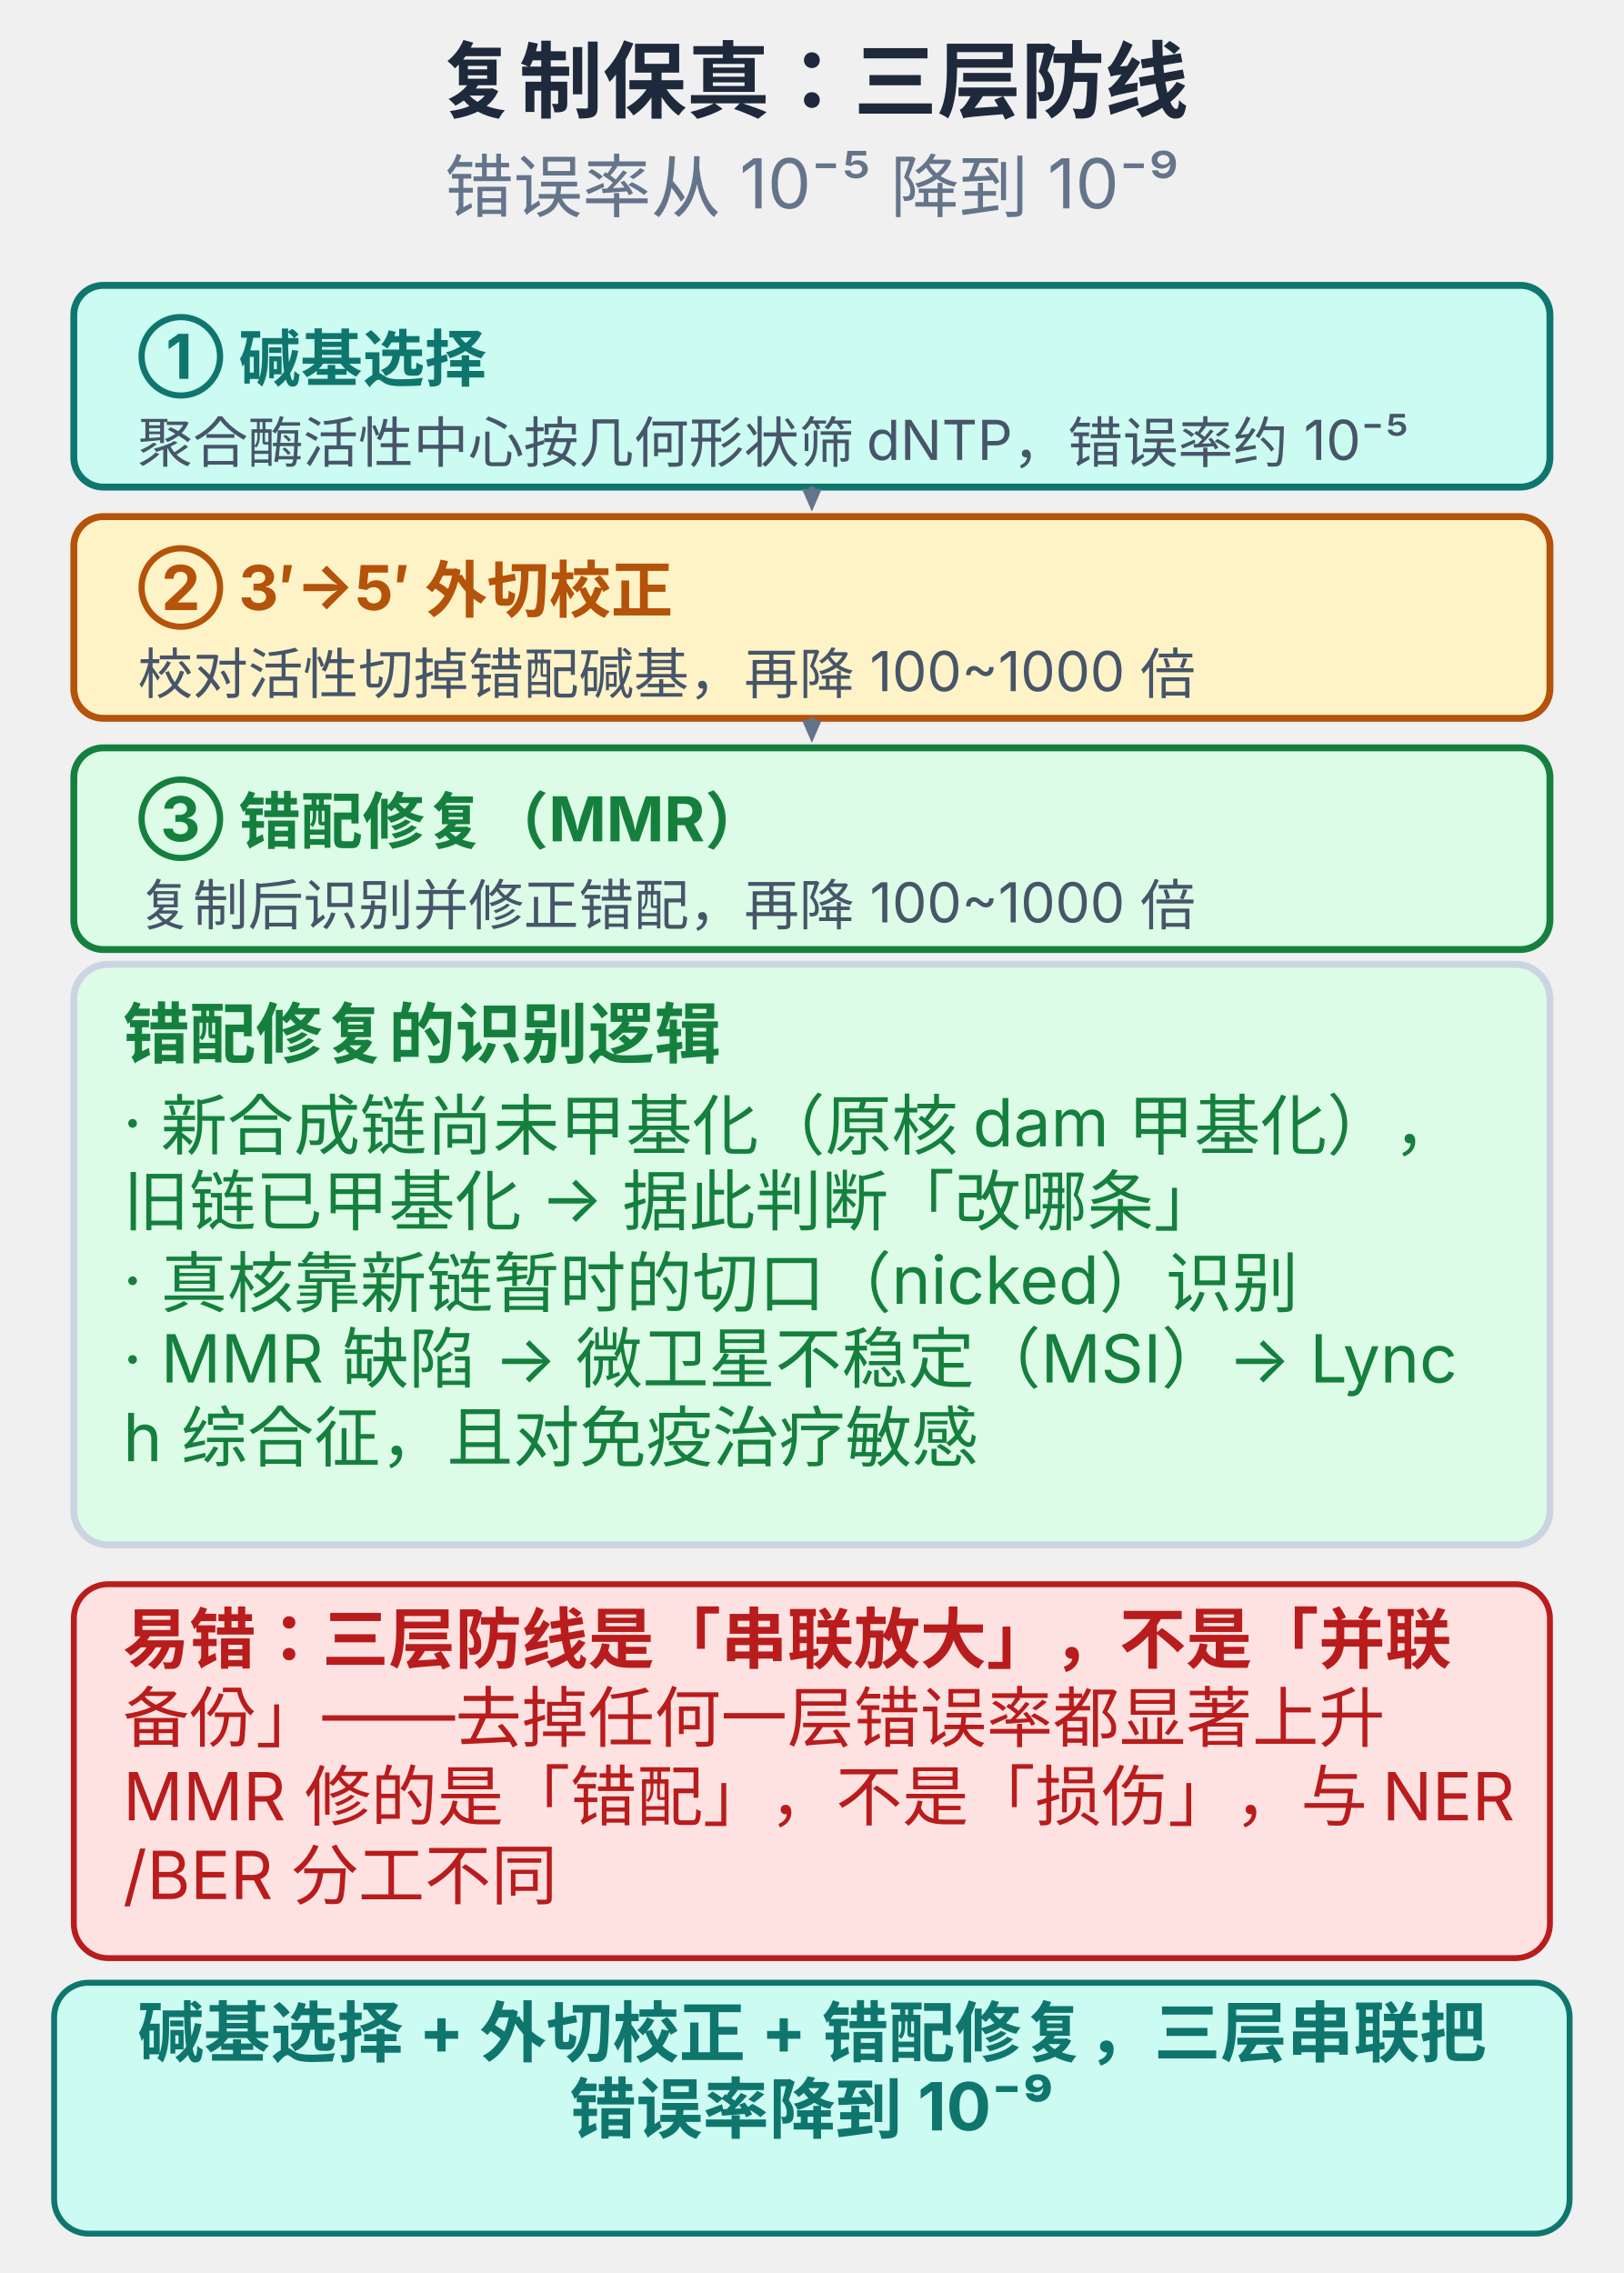
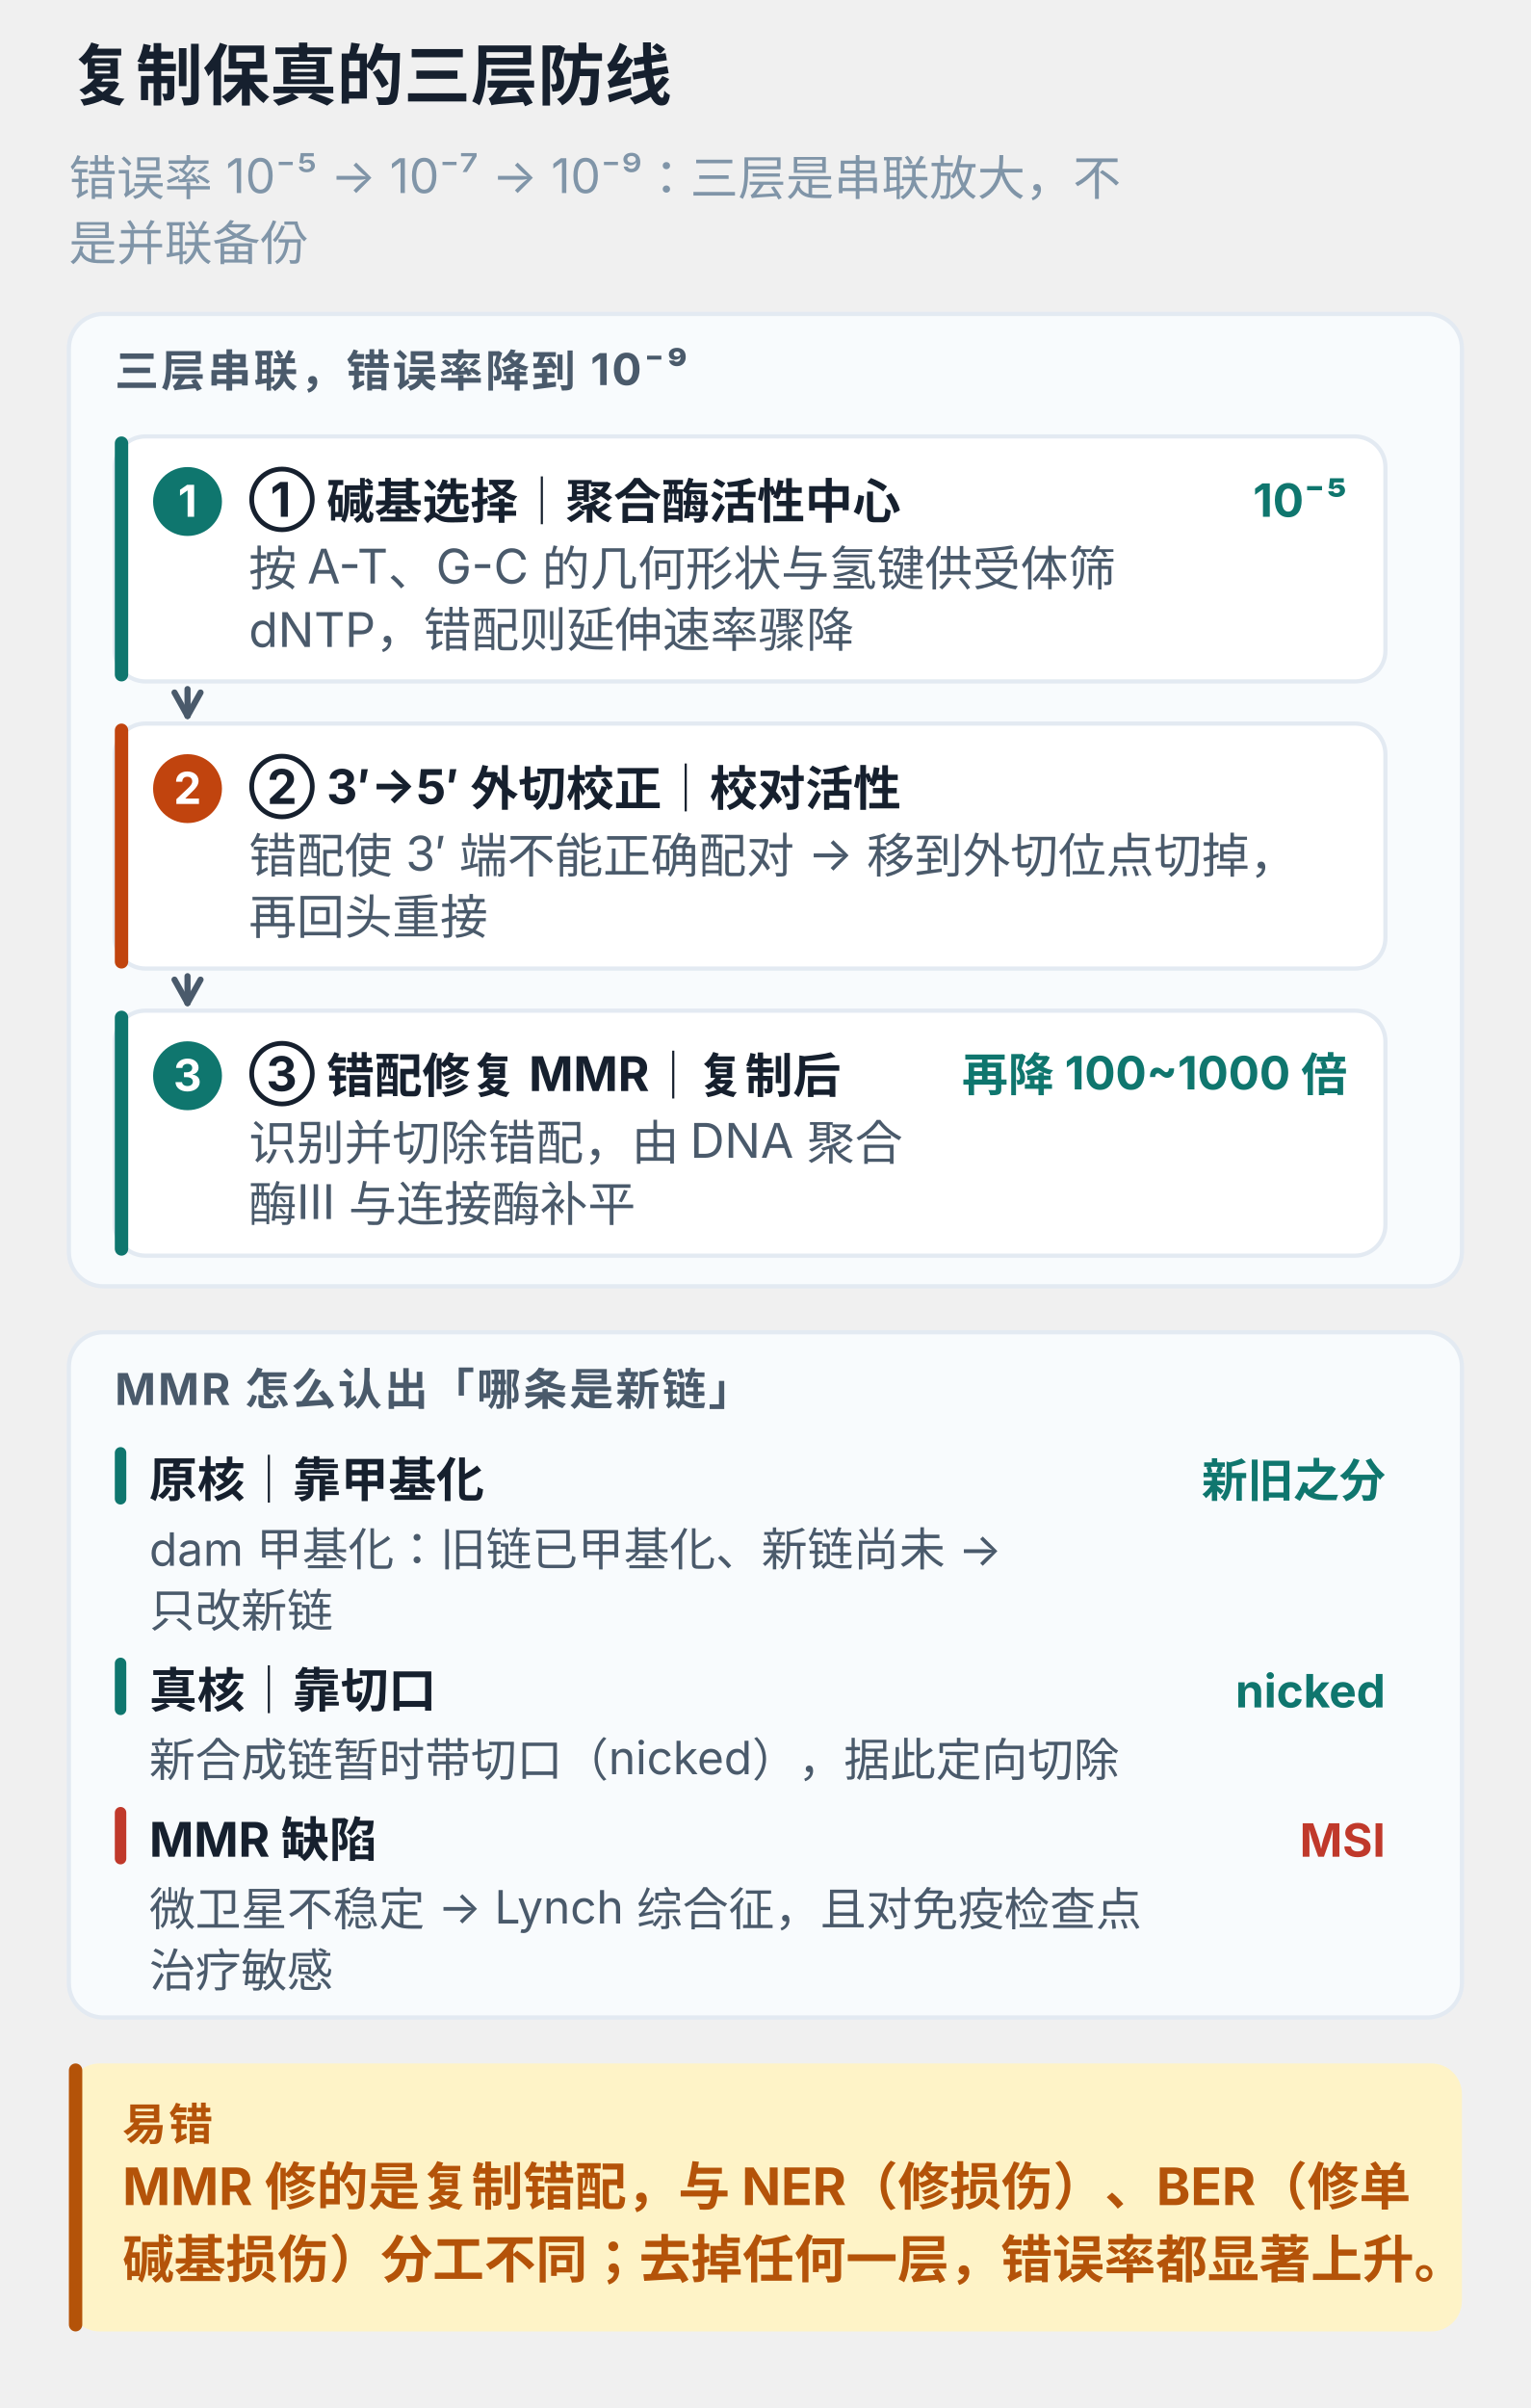
- <svg xmlns="http://www.w3.org/2000/svg" viewBox="0 0 330 462" width="100%" style="max-width:330px;display:block;margin:0 auto;background:#ffffff;border-radius:10px" role="img">
-   <text x="165.0" y="22.6" text-anchor="middle" font-size="17" font-weight="700" fill="#1e293b" font-family="-apple-system,'PingFang SC','Microsoft YaHei',sans-serif">复制保真：三层防线</text>
-   <text x="165.0" y="43.0" text-anchor="middle" font-size="14" font-weight="400" fill="#64748b" font-family="-apple-system,'PingFang SC','Microsoft YaHei',sans-serif">错误率从 10⁻⁵ 降到 10⁻⁹</text>
-   <rect x="15.0" y="58.0" width="300.0" height="41.0" rx="6" fill="#ccfbf1" stroke="#0f766e" stroke-width="1.4" />
-   <text x="28.0" y="77.0" text-anchor="start" font-size="12.6" font-weight="700" fill="#0f766e" font-family="-apple-system,'PingFang SC','Microsoft YaHei',sans-serif">① 碱基选择</text>
-   <text x="28.0" y="94.0" text-anchor="start" font-size="11.2" font-weight="400" fill="#475569" font-family="-apple-system,'PingFang SC','Microsoft YaHei',sans-serif">聚合酶活性中心按几何形状筛 dNTP，错误率约 10⁻⁵</text>
-   <line x1="165.0" y1="100.0" x2="165.0" y2="99.5" stroke="#64748b" stroke-width="1.4" stroke-linecap="round" />
-   <polygon points="165.0,104.0 163.0,99.4 167.0,99.4" fill="#64748b" />
-   <rect x="15.0" y="105.0" width="300.0" height="41.0" rx="6" fill="#fef3c7" stroke="#b45309" stroke-width="1.4" />
-   <text x="28.0" y="124.0" text-anchor="start" font-size="12.6" font-weight="700" fill="#b45309" font-family="-apple-system,'PingFang SC','Microsoft YaHei',sans-serif">② 3′→5′ 外切校正</text>
-   <text x="28.0" y="141.0" text-anchor="start" font-size="11.2" font-weight="400" fill="#475569" font-family="-apple-system,'PingFang SC','Microsoft YaHei',sans-serif">校对活性切掉错配碱基，再降 100~1000 倍</text>
-   <line x1="165.0" y1="147.0" x2="165.0" y2="146.5" stroke="#64748b" stroke-width="1.4" stroke-linecap="round" />
-   <polygon points="165.0,151.0 163.0,146.4 167.0,146.4" fill="#64748b" />
-   <rect x="15.0" y="152.0" width="300.0" height="41.0" rx="6" fill="#dcfce7" stroke="#15803d" stroke-width="1.4" />
-   <text x="28.0" y="171.0" text-anchor="start" font-size="12.6" font-weight="700" fill="#15803d" font-family="-apple-system,'PingFang SC','Microsoft YaHei',sans-serif">③ 错配修复（MMR）</text>
-   <text x="28.0" y="188.0" text-anchor="start" font-size="11.2" font-weight="400" fill="#475569" font-family="-apple-system,'PingFang SC','Microsoft YaHei',sans-serif">复制后识别并修正错配，再降 100~1000 倍</text>
-   <rect x="15.0" y="196.0" width="300.0" height="118.0" rx="7" fill="#dcfce7" stroke="#cbd5e1" stroke-width="1.4" />
-   <text x="25.0" y="215.0" text-anchor="start" font-size="13.5" font-weight="700" fill="#15803d" font-family="-apple-system,'PingFang SC','Microsoft YaHei',sans-serif">错配修复的识别逻辑</text>
-   <text x="25.0" y="233.0" text-anchor="start" font-size="13.5" font-weight="400" fill="#15803d" font-family="-apple-system,'PingFang SC','Microsoft YaHei',sans-serif">· 新合成链尚未甲基化（原核 dam 甲基化），</text>
-   <text x="25.0" y="249.0" text-anchor="start" font-size="13.5" font-weight="400" fill="#15803d" font-family="-apple-system,'PingFang SC','Microsoft YaHei',sans-serif">旧链已甲基化 → 据此判断「改哪条」</text>
-   <text x="25.0" y="265.0" text-anchor="start" font-size="13.5" font-weight="400" fill="#15803d" font-family="-apple-system,'PingFang SC','Microsoft YaHei',sans-serif">· 真核靠新链暂时的切口（nicked）识别</text>
-   <text x="25.0" y="281.0" text-anchor="start" font-size="13.5" font-weight="400" fill="#15803d" font-family="-apple-system,'PingFang SC','Microsoft YaHei',sans-serif">· MMR 缺陷 → 微卫星不稳定（MSI）→ Lync</text>
-   <text x="25.0" y="297.0" text-anchor="start" font-size="13.5" font-weight="400" fill="#15803d" font-family="-apple-system,'PingFang SC','Microsoft YaHei',sans-serif">h 综合征，且对免疫治疗敏感</text>
-   <rect x="15.0" y="322.0" width="300.0" height="76.0" rx="7" fill="#fee2e2" stroke="#b91c1c" stroke-width="1.2" />
-   <text x="25.0" y="338.0" text-anchor="start" font-size="13.5" font-weight="700" fill="#b91c1c" font-family="-apple-system,'PingFang SC','Microsoft YaHei',sans-serif">易错：三层防线是「串联放大」，不是「并联</text>
-   <text x="25.0" y="354.0" text-anchor="start" font-size="13.5" font-weight="400" fill="#b91c1c" font-family="-apple-system,'PingFang SC','Microsoft YaHei',sans-serif">备份」——去掉任何一层错误率都显著上升</text>
-   <text x="25.0" y="370.0" text-anchor="start" font-size="13.5" font-weight="400" fill="#b91c1c" font-family="-apple-system,'PingFang SC','Microsoft YaHei',sans-serif">MMR 修的是「错配」，不是「损伤」，与 NER</text>
-   <text x="25.0" y="386.0" text-anchor="start" font-size="13.5" font-weight="400" fill="#b91c1c" font-family="-apple-system,'PingFang SC','Microsoft YaHei',sans-serif">/BER 分工不同</text>
-   <rect x="11.0" y="403.0" width="308.0" height="51.0" rx="7" fill="#ccfbf1" stroke="#0f766e" stroke-width="1.2" />
-   <text x="165.0" y="418.0" text-anchor="middle" font-size="13.5" font-weight="700" fill="#0f766e" font-family="-apple-system,'PingFang SC','Microsoft YaHei',sans-serif">碱基选择 + 外切校正 + 错配修复，三层串联把</text>
-   <text x="165.0" y="433.5" text-anchor="middle" font-size="13.5" font-weight="700" fill="#0f766e" font-family="-apple-system,'PingFang SC','Microsoft YaHei',sans-serif">错误率降到 10⁻⁹</text>
+ <svg xmlns="http://www.w3.org/2000/svg" viewBox="0 0 400 629" width="100%" style="max-width:400px;display:block;margin:0 auto;background:#ffffff;border-radius:12px" role="img" aria-label="复制保真的三层防线">
+   <text x="18.0" y="26.0" font-size="17.5" font-weight="700" fill="#16202e" font-family="-apple-system,BlinkMacSystemFont,'PingFang SC','Microsoft YaHei',sans-serif">复制保真的三层防线</text>
+   <text x="18.0" y="51.0" font-size="12.5" font-weight="400" fill="#8095a8" font-family="-apple-system,BlinkMacSystemFont,'PingFang SC','Microsoft YaHei',sans-serif">错误率 10⁻⁵ → 10⁻⁷ → 10⁻⁹：三层是串联放大，不</text>
+   <text x="18.0" y="68.0" font-size="12.5" font-weight="400" fill="#8095a8" font-family="-apple-system,BlinkMacSystemFont,'PingFang SC','Microsoft YaHei',sans-serif">是并联备份</text>
+   <rect x="18.0" y="82.0" width="364.0" height="254.0" rx="9" fill="#f8fbfd" stroke="#e3eaf2" stroke-width="1.1" />
+   <text x="30.0" y="101.0" font-size="11.5" font-weight="700" fill="#4a5a6b" letter-spacing="0.6" font-family="-apple-system,BlinkMacSystemFont,'PingFang SC','Microsoft YaHei',sans-serif">三层串联，错误率降到 10⁻⁹</text>
+   <rect x="30.0" y="114.0" width="332.0" height="64.0" rx="8" fill="#ffffff" stroke="#e3eaf2" stroke-width="1.1" />
+   <rect x="30.0" y="114.0" width="3.5" height="64.0" rx="1.8" fill="#0f766e" />
+   <circle cx="49.0" cy="131.0" r="9" fill="#0f766e" />
+   <text x="49.0" y="135.0" text-anchor="middle" font-size="11.5" font-weight="700" fill="#ffffff" font-family="-apple-system,BlinkMacSystemFont,'PingFang SC','Microsoft YaHei',sans-serif">1</text>
+   <text x="65.0" y="135.0" font-size="12.5" font-weight="700" fill="#16202e" font-family="-apple-system,BlinkMacSystemFont,'PingFang SC','Microsoft YaHei',sans-serif">① 碱基选择｜聚合酶活性中心</text>
+   <text x="352.0" y="135.0" text-anchor="end" font-size="12" font-weight="700" fill="#0f766e" font-family="-apple-system,BlinkMacSystemFont,'PingFang SC','Microsoft YaHei',sans-serif">10⁻⁵</text>
+   <text x="65.0" y="153.0" font-size="12.5" font-weight="400" fill="#4a5a6b" font-family="-apple-system,BlinkMacSystemFont,'PingFang SC','Microsoft YaHei',sans-serif">按 A-T、G-C 的几何形状与氢键供受体筛</text>
+   <text x="65.0" y="169.0" font-size="12.5" font-weight="400" fill="#4a5a6b" font-family="-apple-system,BlinkMacSystemFont,'PingFang SC','Microsoft YaHei',sans-serif">dNTP，错配则延伸速率骤降</text>
+   <line x1="49.0" y1="180.0" x2="49.0" y2="187.0" stroke="#4a5a6b" stroke-width="1.6" stroke-linecap="round" />
+   <line x1="49.0" y1="187.0" x2="45.6" y2="180.9" stroke="#4a5a6b" stroke-width="1.6" stroke-linecap="round" />
+   <line x1="49.0" y1="187.0" x2="52.4" y2="180.9" stroke="#4a5a6b" stroke-width="1.6" stroke-linecap="round" />
+   <rect x="30.0" y="189.0" width="332.0" height="64.0" rx="8" fill="#ffffff" stroke="#e3eaf2" stroke-width="1.1" />
+   <rect x="30.0" y="189.0" width="3.5" height="64.0" rx="1.8" fill="#c1440e" />
+   <circle cx="49.0" cy="206.0" r="9" fill="#c1440e" />
+   <text x="49.0" y="210.0" text-anchor="middle" font-size="11.5" font-weight="700" fill="#ffffff" font-family="-apple-system,BlinkMacSystemFont,'PingFang SC','Microsoft YaHei',sans-serif">2</text>
+   <text x="65.0" y="210.0" font-size="12.5" font-weight="700" fill="#16202e" font-family="-apple-system,BlinkMacSystemFont,'PingFang SC','Microsoft YaHei',sans-serif">② 3′→5′ 外切校正｜校对活性</text>
+   <text x="65.0" y="228.0" font-size="12.5" font-weight="400" fill="#4a5a6b" font-family="-apple-system,BlinkMacSystemFont,'PingFang SC','Microsoft YaHei',sans-serif">错配使 3′ 端不能正确配对 → 移到外切位点切掉，</text>
+   <text x="65.0" y="244.0" font-size="12.5" font-weight="400" fill="#4a5a6b" font-family="-apple-system,BlinkMacSystemFont,'PingFang SC','Microsoft YaHei',sans-serif">再回头重接</text>
+   <line x1="49.0" y1="255.0" x2="49.0" y2="262.0" stroke="#4a5a6b" stroke-width="1.6" stroke-linecap="round" />
+   <line x1="49.0" y1="262.0" x2="45.6" y2="255.9" stroke="#4a5a6b" stroke-width="1.6" stroke-linecap="round" />
+   <line x1="49.0" y1="262.0" x2="52.4" y2="255.9" stroke="#4a5a6b" stroke-width="1.6" stroke-linecap="round" />
+   <rect x="30.0" y="264.0" width="332.0" height="64.0" rx="8" fill="#ffffff" stroke="#e3eaf2" stroke-width="1.1" />
+   <rect x="30.0" y="264.0" width="3.5" height="64.0" rx="1.8" fill="#0f766e" />
+   <circle cx="49.0" cy="281.0" r="9" fill="#0f766e" />
+   <text x="49.0" y="285.0" text-anchor="middle" font-size="11.5" font-weight="700" fill="#ffffff" font-family="-apple-system,BlinkMacSystemFont,'PingFang SC','Microsoft YaHei',sans-serif">3</text>
+   <text x="65.0" y="285.0" font-size="12.5" font-weight="700" fill="#16202e" font-family="-apple-system,BlinkMacSystemFont,'PingFang SC','Microsoft YaHei',sans-serif">③ 错配修复 MMR｜复制后</text>
+   <text x="352.0" y="285.0" text-anchor="end" font-size="12" font-weight="700" fill="#0f766e" font-family="-apple-system,BlinkMacSystemFont,'PingFang SC','Microsoft YaHei',sans-serif">再降 100~1000 倍</text>
+   <text x="65.0" y="303.0" font-size="12.5" font-weight="400" fill="#4a5a6b" font-family="-apple-system,BlinkMacSystemFont,'PingFang SC','Microsoft YaHei',sans-serif">识别并切除错配，由 DNA 聚合</text>
+   <text x="65.0" y="319.0" font-size="12.5" font-weight="400" fill="#4a5a6b" font-family="-apple-system,BlinkMacSystemFont,'PingFang SC','Microsoft YaHei',sans-serif">酶Ⅲ 与连接酶补平</text>
+   <rect x="18.0" y="348.0" width="364.0" height="179.0" rx="9" fill="#f8fbfd" stroke="#e3eaf2" stroke-width="1.1" />
+   <text x="30.0" y="367.0" font-size="11.5" font-weight="700" fill="#4a5a6b" letter-spacing="0.6" font-family="-apple-system,BlinkMacSystemFont,'PingFang SC','Microsoft YaHei',sans-serif">MMR 怎么认出「哪条是新链」</text>
+   <rect x="30.0" y="378.0" width="3.0" height="15.0" rx="1.5" fill="#0f766e" />
+   <text x="39.0" y="391.0" font-size="12.5" font-weight="700" fill="#16202e" font-family="-apple-system,BlinkMacSystemFont,'PingFang SC','Microsoft YaHei',sans-serif">原核｜靠甲基化</text>
+   <text x="362.0" y="391.0" text-anchor="end" font-size="12" font-weight="700" fill="#0f766e" font-family="-apple-system,BlinkMacSystemFont,'PingFang SC','Microsoft YaHei',sans-serif">新旧之分</text>
+   <text x="39.0" y="409.0" font-size="12" font-weight="400" fill="#4a5a6b" font-family="-apple-system,BlinkMacSystemFont,'PingFang SC','Microsoft YaHei',sans-serif">dam 甲基化：旧链已甲基化、新链尚未 →</text>
+   <text x="39.0" y="425.0" font-size="12" font-weight="400" fill="#4a5a6b" font-family="-apple-system,BlinkMacSystemFont,'PingFang SC','Microsoft YaHei',sans-serif"> 只改新链</text>
+   <rect x="30.0" y="433.0" width="3.0" height="15.0" rx="1.5" fill="#0f766e" />
+   <text x="39.0" y="446.0" font-size="12.5" font-weight="700" fill="#16202e" font-family="-apple-system,BlinkMacSystemFont,'PingFang SC','Microsoft YaHei',sans-serif">真核｜靠切口</text>
+   <text x="362.0" y="446.0" text-anchor="end" font-size="12" font-weight="700" fill="#0f766e" font-family="-apple-system,BlinkMacSystemFont,'PingFang SC','Microsoft YaHei',sans-serif">nicked</text>
+   <text x="39.0" y="464.0" font-size="12" font-weight="400" fill="#4a5a6b" font-family="-apple-system,BlinkMacSystemFont,'PingFang SC','Microsoft YaHei',sans-serif">新合成链暂时带切口（nicked），据此定向切除</text>
+   <rect x="30.0" y="472.0" width="3.0" height="15.0" rx="1.5" fill="#c0392b" />
+   <text x="39.0" y="485.0" font-size="12.5" font-weight="700" fill="#16202e" font-family="-apple-system,BlinkMacSystemFont,'PingFang SC','Microsoft YaHei',sans-serif">MMR 缺陷</text>
+   <text x="362.0" y="485.0" text-anchor="end" font-size="12" font-weight="700" fill="#c0392b" font-family="-apple-system,BlinkMacSystemFont,'PingFang SC','Microsoft YaHei',sans-serif">MSI</text>
+   <text x="39.0" y="503.0" font-size="12" font-weight="400" fill="#4a5a6b" font-family="-apple-system,BlinkMacSystemFont,'PingFang SC','Microsoft YaHei',sans-serif">微卫星不稳定 → Lynch 综合征，且对免疫检查点</text>
+   <text x="39.0" y="519.0" font-size="12" font-weight="400" fill="#4a5a6b" font-family="-apple-system,BlinkMacSystemFont,'PingFang SC','Microsoft YaHei',sans-serif">治疗敏感</text>
+   <rect x="18.0" y="539.0" width="364.0" height="70.0" rx="8" fill="#fef3c7" />
+   <rect x="18.0" y="539.0" width="3.5" height="70.0" rx="1.8" fill="#b45309" />
+   <text x="32.0" y="559.0" font-size="11.5" font-weight="700" fill="#b45309" letter-spacing="0.6" font-family="-apple-system,BlinkMacSystemFont,'PingFang SC','Microsoft YaHei',sans-serif">易错</text>
+   <text x="32.0" y="576.0" font-size="13.5" font-weight="700" fill="#b45309" font-family="-apple-system,BlinkMacSystemFont,'PingFang SC','Microsoft YaHei',sans-serif">MMR 修的是复制错配，与 NER（修损伤）、BER（修单</text>
+   <text x="32.0" y="595.0" font-size="13.5" font-weight="700" fill="#b45309" font-family="-apple-system,BlinkMacSystemFont,'PingFang SC','Microsoft YaHei',sans-serif">碱基损伤）分工不同；去掉任何一层，错误率都显著上升。</text>
</svg>
